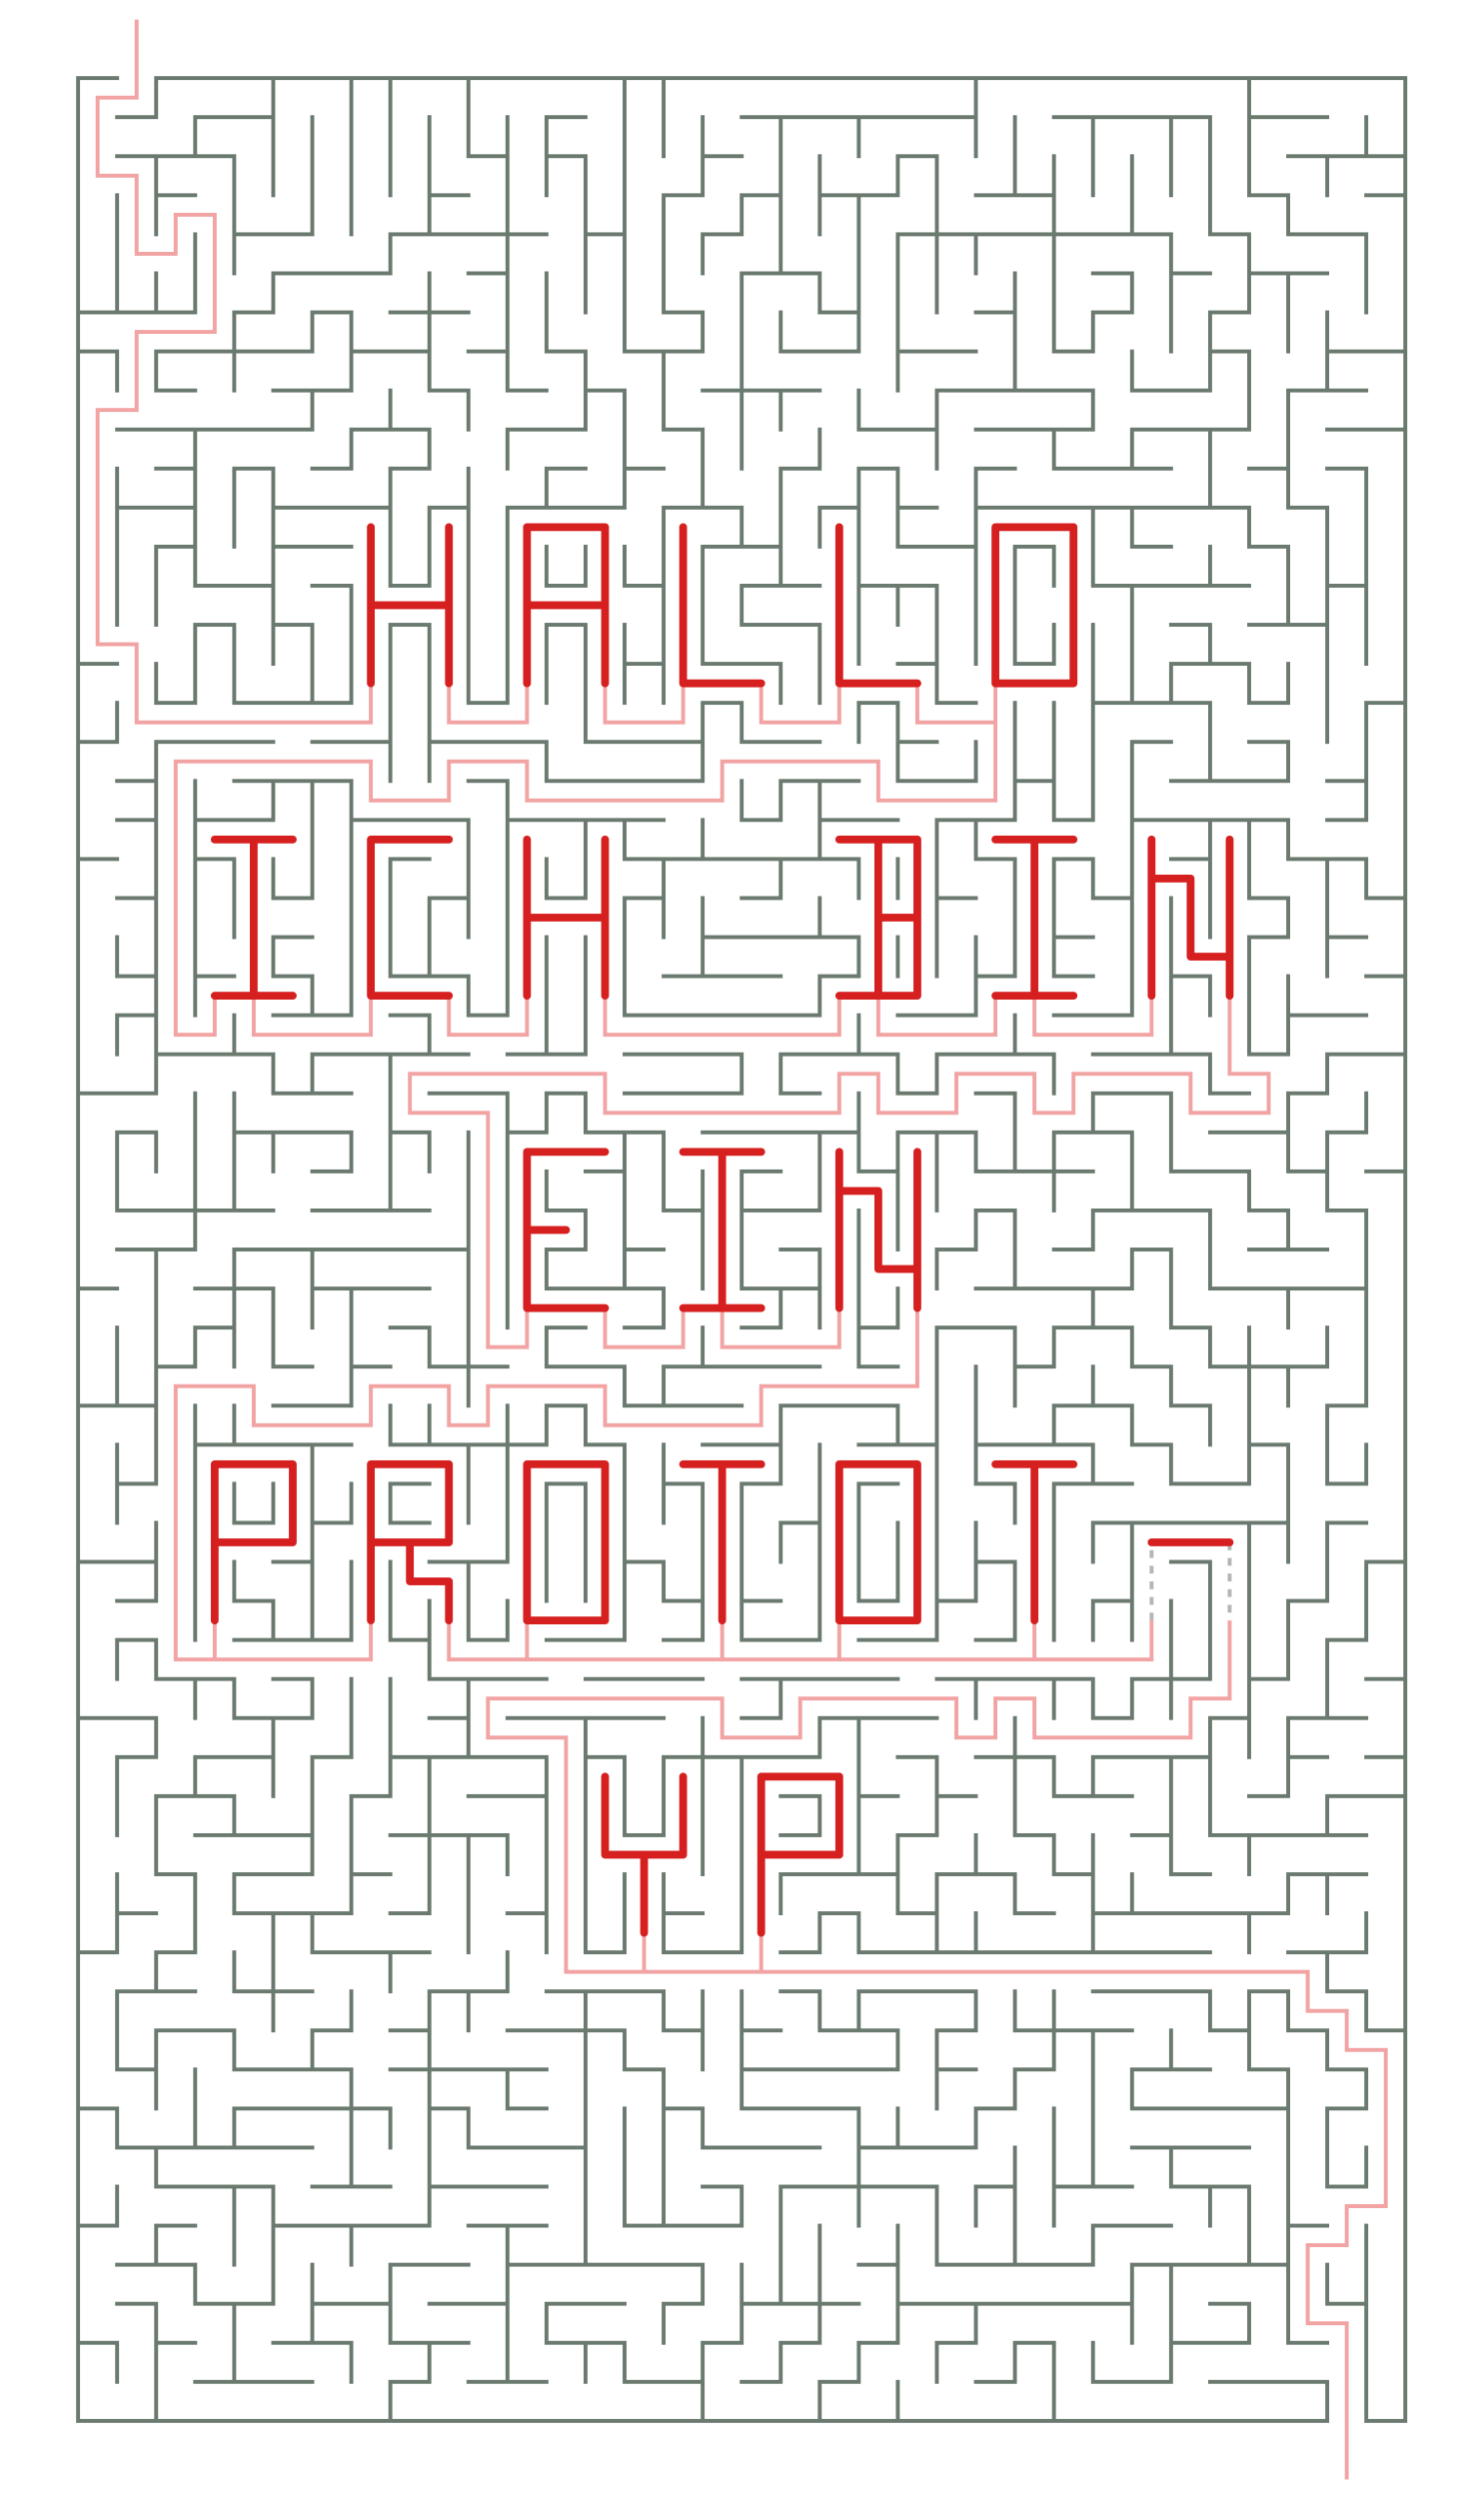
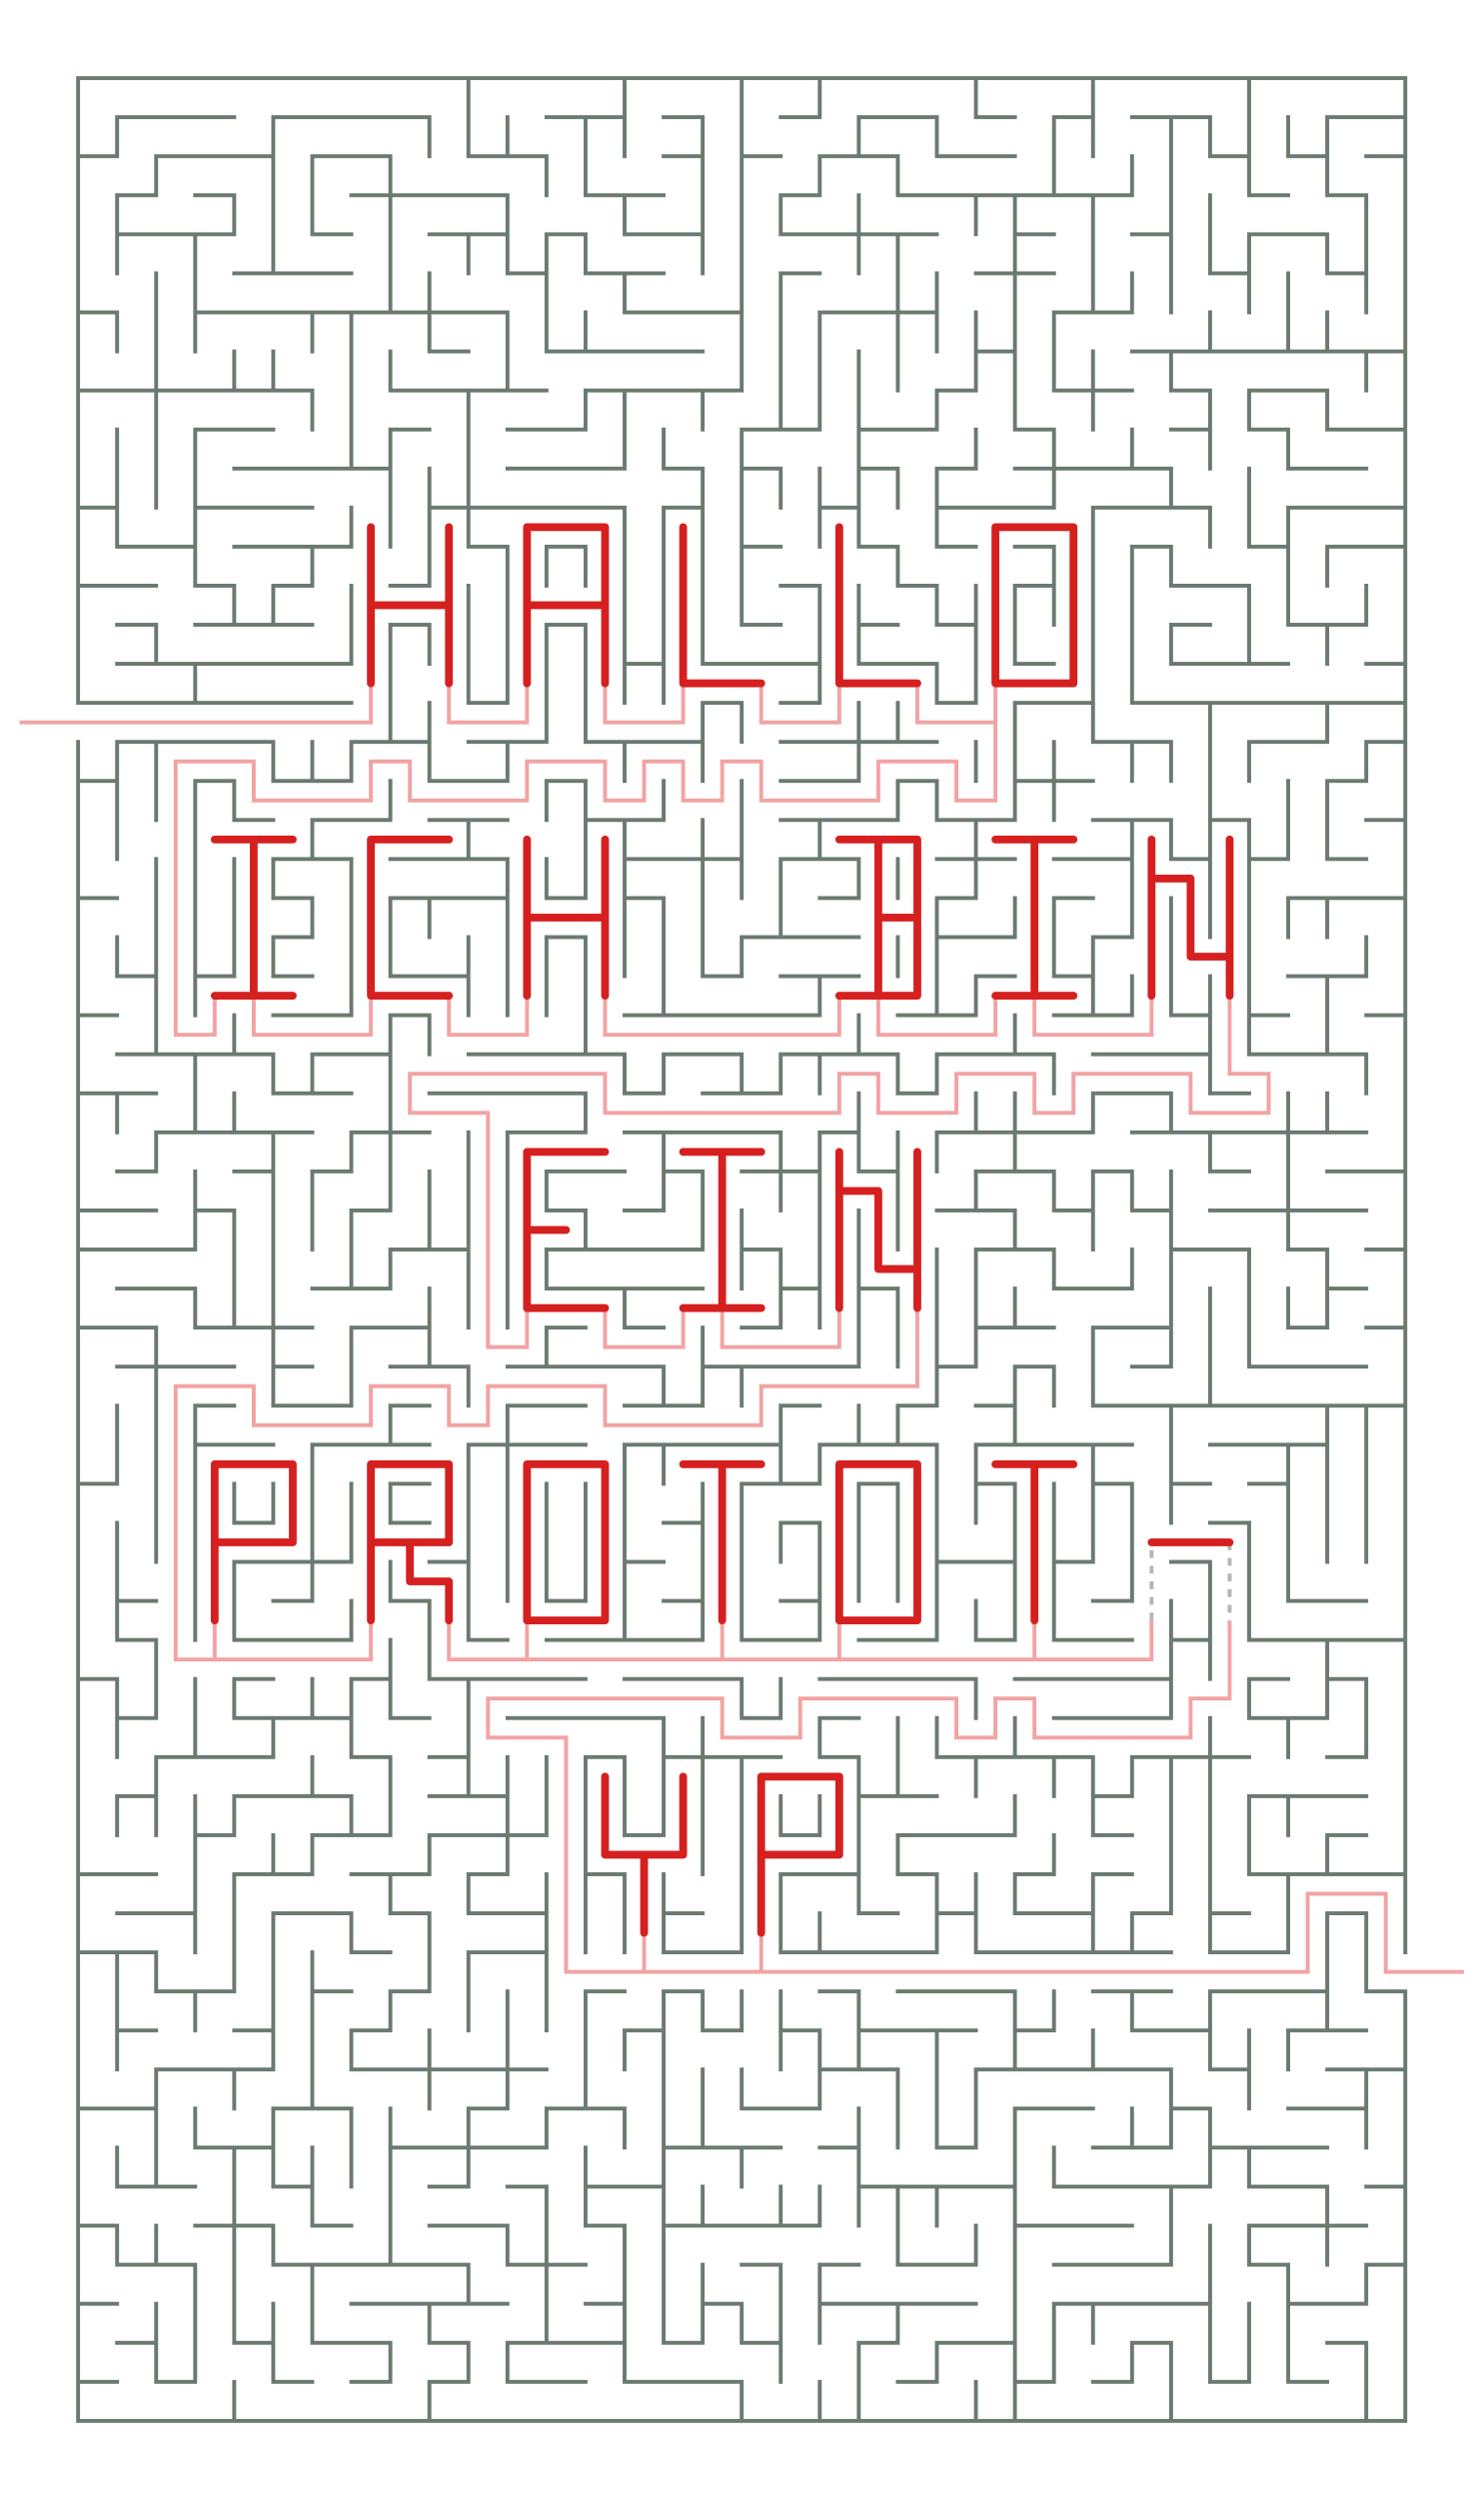
<svg xmlns="http://www.w3.org/2000/svg" viewBox="-20 -20 380 640" width="380" height="640">
  <style>
    .walls { fill: none; stroke: #6b7a6f; stroke-width: 1; stroke-linecap: square; }
    .connector { fill: none; stroke: #f2a3a3; stroke-width: 1; }
    .silent { fill: none; stroke: #b5b5b5; stroke-width: 1; stroke-dasharray: 2 2; }
    .letter { fill: none; stroke: #d62020; stroke-width: 2; stroke-linecap: round; stroke-linejoin: round; }
    .dot { fill: #d62020; }
  </style>
-   <path class="walls" d="M0 0h10M20 0h320M10 10h10M30 10h20M120 10h10M170 10h60M250 10h40M300 10h20M10 20h30M100 20h10M120 20h10M160 20h10M210 20h10M310 20h30M20 30h10M90 30h10M150 30h10M170 30h10M190 30h20M230 30h20M300 30h10M330 30h10M40 40h20M80 40h40M130 40h10M160 40h10M210 40h70M290 40h10M310 40h20M50 50h30M100 50h10M170 50h20M260 50h10M280 50h10M300 50h20M0 60h30M40 60h10M60 60h10M80 60h20M150 60h10M190 60h10M230 60h10M260 60h10M290 60h10M0 70h10M20 70h40M70 70h20M100 70h10M120 70h10M140 70h20M180 70h20M210 70h20M250 70h10M290 70h10M320 70h20M20 80h10M50 80h20M90 80h10M110 80h10M130 80h10M160 80h30M220 80h40M270 80h20M310 80h20M10 90h50M70 90h20M110 90h20M150 90h10M200 90h20M230 90h30M270 90h30M320 90h20M20 100h10M40 100h10M60 100h10M80 100h10M120 100h10M140 100h10M180 100h10M200 100h10M230 100h10M250 100h30M300 100h10M320 100h10M10 110h20M50 110h30M90 110h10M110 110h30M150 110h20M190 110h10M210 110h10M230 110h70M310 110h10M20 120h10M50 120h20M160 120h20M210 120h20M240 120h10M270 120h10M300 120h10M30 130h20M60 130h10M80 130h10M120 130h10M140 130h10M170 130h20M200 130h20M260 130h40M320 130h10M30 140h10M50 140h10M80 140h10M120 140h10M170 140h20M280 140h10M300 140h20M0 150h10M140 150h10M160 150h20M210 150h10M240 150h10M280 150h20M20 160h10M40 160h30M100 160h10M160 160h10M200 160h10M220 160h10M260 160h30M300 160h10M330 160h10M0 170h10M20 170h30M60 170h20M90 170h30M130 170h30M170 170h20M210 170h10M270 170h10M300 170h10M10 180h10M40 180h30M100 180h10M120 180h40M180 180h20M210 180h20M240 180h10M280 180h30M320 180h10M10 190h10M30 190h20M70 190h30M110 190h40M170 190h10M190 190h20M220 190h20M250 190h10M270 190h40M320 190h10M0 200h10M30 200h10M80 200h10M140 200h60M230 200h10M250 200h10M280 200h10M310 200h20M10 210h10M50 210h10M90 210h10M120 210h10M140 210h10M170 210h10M220 210h10M260 210h10M300 210h10M330 210h10M50 220h10M160 220h40M250 220h10M300 220h10M320 220h10M10 230h10M30 230h10M50 230h10M80 230h20M150 230h30M190 230h10M230 230h10M250 230h10M280 230h10M330 230h10M10 240h10M50 240h20M80 240h10M100 240h10M140 240h50M210 240h20M250 240h20M310 240h20M20 250h30M60 250h40M110 250h20M140 250h30M180 250h30M220 250h30M260 250h30M300 250h10M320 250h20M0 260h20M50 260h20M90 260h20M120 260h10M140 260h30M180 260h10M210 260h10M230 260h10M260 260h20M290 260h10M310 260h10M10 270h10M40 270h30M80 270h10M110 270h10M130 270h20M160 270h40M210 270h20M250 270h20M290 270h20M320 270h10M60 280h10M130 280h10M170 280h10M200 280h10M230 280h30M280 280h20M310 280h10M330 280h10M10 290h40M60 290h30M120 290h10M150 290h10M170 290h20M230 290h10M260 290h30M300 290h10M320 290h10M10 300h20M40 300h60M120 300h10M140 300h10M180 300h10M220 300h10M250 300h10M270 300h10M300 300h20M0 310h10M30 310h20M60 310h30M120 310h30M170 310h20M230 310h40M290 310h40M30 320h10M80 320h10M120 320h10M140 320h10M170 320h10M200 320h10M220 320h20M250 320h20M280 320h10M20 330h10M50 330h10M70 330h10M90 330h20M120 330h20M150 330h40M200 330h10M240 330h10M270 330h10M290 330h30M0 340h20M50 340h20M120 340h10M140 340h30M180 340h30M250 340h20M280 340h10M320 340h10M30 350h40M80 350h40M130 350h10M160 350h20M200 350h20M230 350h30M270 350h10M300 350h10M10 360h10M80 360h10M120 360h10M150 360h10M170 360h10M200 360h10M230 360h10M250 360h20M280 360h20M320 360h10M40 370h10M60 370h10M80 370h10M180 370h10M260 370h50M320 370h10M0 380h20M50 380h10M90 380h20M140 380h10M230 380h10M280 380h10M330 380h10M10 390h10M40 390h10M150 390h10M170 390h10M200 390h10M220 390h10M260 390h10M310 390h10M10 400h10M40 400h30M80 400h10M100 400h10M120 400h20M150 400h10M170 400h20M200 400h20M230 400h10M320 400h10M20 410h20M50 410h10M90 410h30M130 410h30M170 410h40M220 410h40M270 410h20M300 410h10M330 410h10M0 420h20M40 420h20M90 420h10M110 420h40M170 420h10M190 420h30M260 420h10M290 420h10M310 420h20M10 430h10M30 430h20M60 430h10M80 430h40M130 430h10M150 430h40M210 430h10M230 430h20M260 430h30M310 430h10M330 430h10M20 440h20M70 440h10M100 440h20M180 440h10M200 440h10M220 440h10M250 440h20M300 440h10M320 440h20M30 450h30M80 450h30M140 450h10M180 450h10M210 450h10M240 450h10M270 450h10M290 450h40M20 460h10M40 460h20M70 460h10M180 460h30M220 460h20M250 460h10M280 460h10M310 460h20M10 470h10M40 470h30M80 470h10M110 470h10M150 470h10M190 470h10M210 470h10M240 470h10M260 470h50M0 480h10M20 480h10M60 480h30M130 480h10M150 480h20M180 480h10M200 480h90M310 480h20M10 490h20M40 490h20M90 490h20M120 490h30M180 490h10M200 490h30M260 490h30M300 490h10M320 490h10M20 500h20M60 500h10M80 500h10M110 500h30M150 500h10M170 500h10M190 500h20M220 500h10M240 500h30M290 500h10M310 500h10M330 500h10M10 510h10M40 510h30M80 510h40M140 510h10M170 510h40M220 510h10M240 510h10M270 510h20M300 510h10M320 510h10M0 520h10M40 520h40M90 520h10M110 520h10M150 520h10M170 520h30M230 520h10M270 520h40M320 520h10M10 530h50M100 530h30M160 530h30M200 530h30M270 530h30M20 540h30M60 540h20M90 540h30M160 540h10M180 540h40M230 540h10M250 540h20M280 540h20M320 540h10M0 550h10M20 550h10M50 550h40M100 550h20M140 550h30M260 550h20M310 550h10M10 560h20M80 560h20M110 560h50M200 560h10M220 560h40M270 560h40M10 570h10M30 570h20M60 570h20M90 570h20M120 570h20M150 570h10M170 570h30M210 570h60M290 570h10M320 570h10M0 580h10M20 580h10M50 580h20M80 580h20M120 580h20M160 580h10M180 580h10M200 580h10M220 580h10M240 580h10M280 580h20M310 580h10M30 590h30M80 590h10M100 590h20M140 590h20M170 590h10M190 590h10M230 590h10M260 590h20M290 590h30M0 600h320M330 600h10M0 0v600M10 30v30M10 70v10M10 100v40M10 160v10M10 220v10M10 240v10M10 270v20M10 320v20M10 350v20M10 400v10M10 430v20M10 460v20M10 490v20M10 520v10M10 540v10M10 580v10M20 0v10M20 20v20M20 50v10M20 70v10M20 120v20M20 150v10M20 170v90M20 270v10M20 300v60M20 370v20M20 400v10M20 420v10M20 440v20M20 480v10M20 500v20M20 530v10M20 550v10M20 570v30M30 10v10M30 40v20M30 90v40M30 140v20M30 180v60M30 260v40M30 320v10M30 340v60M30 410v10M30 430v10M30 460v20M30 510v20M30 560v10M40 20v30M40 60v20M40 100v20M40 140v20M40 200v20M40 240v10M40 260v30M40 300v30M40 340v10M40 360v10M40 380v10M40 410v10M40 440v10M40 460v10M40 480v10M40 500v10M40 520v10M40 540v20M40 570v20M50 0v30M50 50v10M50 100v50M50 180v10M50 200v10M50 220v10M50 250v10M50 270v10M50 310v20M50 360v10M50 390v10M50 420v20M50 470v30M50 540v30M60 10v30M60 60v10M60 80v10M60 140v20M60 180v30M60 230v10M60 250v10M60 300v20M60 350v50M60 410v10M60 430v30M60 470v10M60 500v10M60 560v20M70 0v40M70 60v20M70 90v10M70 130v30M70 180v60M70 270v10M70 310v30M70 360v10M70 380v20M70 410v20M70 440v30M70 490v10M70 510v30M70 550v10M70 580v10M80 0v30M80 40v10M80 80v10M80 100v30M80 140v40M80 200v30M80 250v40M80 340v10M80 360v10M80 380v20M80 410v30M80 480v10M80 520v10M80 560v20M80 590v10M90 10v30M90 50v30M90 90v10M90 110v20M90 140v40M90 210v20M90 240v10M90 270v10M90 320v10M90 340v10M90 390v20M90 430v40M90 490v60M90 580v10M100 0v20M100 80v10M100 100v60M100 190v30M100 230v10M100 270v70M100 350v20M100 380v20M100 410v20M100 450v30M100 490v10M100 520v10M110 10v70M110 90v10M110 110v50M110 180v60M110 260v60M110 340v40M110 390v10M110 450v10M110 480v10M110 510v10M110 550v40M120 10v20M120 50v20M120 100v10M120 120v10M120 140v20M120 170v10M120 200v10M120 220v30M120 260v10M120 280v10M120 300v10M120 320v10M120 340v10M120 360v30M120 430v50M120 570v10M130 20v40M130 70v20M130 120v10M130 140v30M130 190v20M130 220v30M130 260v10M130 290v10M130 340v10M130 360v30M130 420v60M130 490v70M130 580v10M140 0v70M140 80v30M140 120v10M140 140v20M140 190v10M140 210v30M140 270v40M140 330v10M140 350v50M140 430v20M140 460v20M140 500v10M140 520v30M140 580v10M150 0v20M150 30v30M150 70v20M150 110v50M150 200v20M150 270v20M150 310v10M150 330v10M150 350v20M150 380v10M150 430v20M150 460v20M150 490v10M150 510v40M150 570v10M160 10v20M160 40v10M160 60v10M160 90v20M160 120v30M160 160v20M160 190v10M160 210v20M160 280v30M160 320v10M160 360v40M160 420v40M160 490v20M160 520v10M160 560v10M160 580v20M170 30v10M170 50v50M170 110v10M170 130v10M170 160v10M170 180v10M170 250v10M170 280v30M170 360v40M170 430v50M170 490v30M170 540v10M170 560v20M180 10v40M180 60v10M180 80v10M180 100v30M180 150v10M180 180v10M180 200v10M180 250v10M180 310v10M180 340v20M180 370v10M180 410v10M180 460v10M180 540v30M180 580v10M190 20v20M190 50v10M190 90v10M190 110v10M190 140v20M190 180v20M190 210v10M190 230v10M190 270v20M190 300v20M190 350v50M190 420v10M190 440v10M190 470v10M190 490v10M190 550v30M190 590v10M200 10v10M200 30v40M200 80v10M200 100v50M200 160v10M200 200v10M200 220v10M200 240v10M200 260v20M200 290v40M200 360v30M200 420v40M200 470v10M200 490v10M200 520v30M200 580v10M210 20v10M210 40v40M210 100v20M210 130v10M210 160v20M210 200v10M210 220v10M210 250v10M210 270v30M210 310v10M210 340v10M210 370v20M210 450v20M210 500v10M210 520v10M210 550v30M210 590v10M220 20v40M220 80v20M220 130v30M220 190v40M220 250v10M220 270v20M220 300v10M220 320v80M220 430v20M220 460v20M220 500v20M220 540v20M220 580v10M230 0v20M230 40v10M230 100v50M230 170v10M230 190v10M230 220v20M230 270v10M230 290v10M230 330v30M230 370v20M230 410v10M230 450v10M230 470v10M230 490v10M230 520v10M230 540v10M230 570v10M240 10v20M240 50v30M240 120v30M240 160v30M240 200v30M240 240v10M240 260v20M240 290v20M240 320v20M240 360v10M240 380v20M240 420v30M240 460v10M240 490v10M240 510v10M240 530v30M240 580v10M250 20v50M250 90v10M250 120v10M250 140v10M250 160v30M250 200v30M250 250v10M250 270v20M250 320v10M250 340v10M250 360v40M250 410v10M250 430v10M250 450v10M250 490v20M250 520v30M250 580v20M260 10v20M260 60v10M260 80v10M260 110v20M260 140v50M260 200v10M260 260v10M260 290v10M260 310v10M260 330v10M260 350v10M260 370v10M260 390v10M260 410v10M260 430v10M260 450v30M260 500v40M260 550v10M260 580v10M270 20v20M270 50v10M270 70v10M270 90v10M270 110v10M270 130v30M270 170v70M270 270v20M270 300v10M270 320v10M270 340v10M270 370v30M270 410v10M270 460v10M270 510v10M270 560v20M280 10v20M280 40v30M280 150v10M280 210v40M280 260v20M280 300v20M280 330v10M280 350v10M280 390v30M280 430v30M280 500v10M280 530v10M280 560v30M290 10v30M290 60v20M290 90v20M290 120v10M290 140v10M290 160v20M290 190v30M290 230v10M290 250v10M290 290v20M290 320v10M290 340v10M290 380v30M290 420v30M290 490v10M290 540v10M300 0v30M300 40v20M300 70v20M300 110v10M300 150v10M300 190v20M300 220v30M300 280v10M300 320v40M300 370v60M300 450v10M300 470v10M300 490v20M300 540v20M300 570v10M310 30v10M310 50v20M310 80v30M310 120v20M310 150v10M310 170v10M310 190v10M310 210v10M310 230v20M310 260v20M310 290v10M310 310v10M310 330v10M310 350v30M310 390v20M310 420v20M310 460v10M310 490v10M310 510v70M320 20v10M320 60v20M320 110v60M320 200v30M320 250v10M320 270v20M320 320v10M320 340v20M320 370v20M320 400v20M320 440v10M320 460v10M320 480v10M320 500v10M320 520v20M320 560v10M320 590v10M330 10v10M330 40v20M330 100v50M330 160v30M330 200v10M330 260v10M330 290v50M330 350v10M330 380v20M330 470v10M330 490v10M330 510v10M330 530v10M330 550v50M340 0v600" />
-   <path class="connector" d="M15 -15L15 -5L15 5L5 5L5 15L5 25L15 25L15 35L15 45L25 45L25 35L35 35L35 45L35 55L35 65L25 65L15 65L15 75L15 85L5 85L5 95L5 105L5 115L5 125L5 135L5 145L15 145L15 155L15 165L25 165L35 165L45 165L55 165L65 165L75 165L75 155M95 155L95 165L105 165L115 165L115 155M135 155L135 165L145 165L155 165L155 155M175 155L175 165L185 165L195 165L195 155M215 155L215 165L225 165L235 165L235 155M235 155L235 165L235 175L235 185L225 185L215 185L205 185L205 175L195 175L185 175L175 175L165 175L165 185L155 185L145 185L135 185L125 185L115 185L115 175L105 175L95 175L95 185L85 185L75 185L75 175L65 175L55 175L45 175L35 175L25 175L25 185L25 195L25 205L25 215L25 225L25 235L25 245L35 245L35 235M45 235L45 245L55 245L65 245L75 245L75 235M95 235L95 245L105 245L115 245L115 235M135 235L135 245L145 245L155 245L165 245L175 245L185 245L195 245L195 235M205 235L205 245L215 245L225 245L235 245L235 235M245 235L245 245L255 245L265 245L275 245L275 235M295 235L295 245L295 255L305 255L305 265L295 265L285 265L285 255L275 255L265 255L255 255L255 265L245 265L245 255L235 255L225 255L225 265L215 265L205 265L205 255L195 255L195 265L185 265L175 265L165 265L155 265L145 265L135 265L135 255L125 255L115 255L105 255L95 255L85 255L85 265L95 265L105 265L105 275L105 285L105 295L105 305L105 315L105 325L115 325L115 315M135 315L135 325L145 325L155 325L155 315M165 315L165 325L175 325L185 325L195 325L195 315M215 315L215 325L215 335L205 335L195 335L185 335L175 335L175 345L165 345L155 345L145 345L135 345L135 335L125 335L115 335L105 335L105 345L95 345L95 335L85 335L75 335L75 345L65 345L55 345L45 345L45 335L35 335L25 335L25 345L25 355L25 365L25 375L25 385L25 395L25 405L35 405L35 395M35 395L35 405L45 405L55 405L65 405L75 405L75 395M95 395L95 405L105 405L115 405L115 395M115 395L115 405L125 405L135 405L145 405L155 405L165 405L165 395M165 395L165 405L175 405L185 405L195 405L195 395M195 395L195 405L205 405L215 405L225 405L235 405L245 405L245 395M245 395L245 405L255 405L265 405L275 405L275 395M295 395L295 405L295 415L285 415L285 425L275 425L265 425L255 425L245 425L245 415L235 415L235 425L225 425L225 415L215 415L205 415L195 415L185 415L185 425L175 425L165 425L165 415L155 415L145 415L135 415L125 415L115 415L105 415L105 425L115 425L125 425L125 435L125 445L125 455L125 465L125 475L125 485L135 485L145 485L145 475M145 475L145 485L155 485L165 485L175 485L175 475M175 475L175 485L185 485L195 485L205 485L215 485L225 485L235 485L245 485L255 485L265 485L275 485L285 485L295 485L305 485L315 485L315 495L325 495L325 505L335 505L335 515L335 525L335 535L335 545L325 545L325 555L315 555L315 565L315 575L325 575L325 585L325 595L325 605L325 615" />
+   <path class="walls" d="M0 0h340M10 10h30M50 10h40M120 10h20M150 10h10M180 10h10M200 10h20M230 10h10M250 10h10M270 10h20M320 10h20M0 20h10M20 20h30M60 20h20M100 20h20M150 20h10M170 20h10M190 20h20M220 20h20M290 20h10M310 20h10M330 20h10M10 30h10M30 30h10M70 30h40M130 30h20M180 30h10M210 30h60M300 30h10M320 30h10M10 40h30M60 40h10M90 40h20M120 40h10M140 40h20M180 40h40M240 40h10M270 40h10M300 40h20M40 50h30M110 50h10M130 50h20M180 50h10M230 50h20M290 50h10M320 50h10M0 60h10M30 60h80M140 60h30M190 60h30M250 60h20M90 70h10M120 70h40M230 70h10M270 70h70M0 80h60M80 80h40M130 80h40M220 80h10M250 80h20M280 80h10M300 80h20M30 90h20M80 90h10M110 90h20M170 90h20M200 90h20M240 90h10M280 90h10M300 90h10M320 90h20M40 100h40M110 100h30M150 100h10M170 100h10M200 100h10M220 100h10M240 100h40M310 100h20M0 110h10M30 110h30M90 110h50M150 110h10M190 110h10M220 110h30M260 110h30M310 110h30M10 120h20M40 120h30M100 120h10M120 120h10M170 120h10M200 120h10M220 120h10M240 120h10M270 120h10M300 120h10M320 120h20M0 130h20M30 130h10M50 130h10M80 130h10M180 130h10M210 130h10M240 130h10M280 130h20M10 140h10M30 140h30M80 140h10M120 140h10M170 140h10M200 140h10M220 140h10M280 140h10M310 140h20M10 150h60M140 150h10M160 150h30M200 150h20M240 150h10M280 150h30M330 150h10M0 160h70M100 160h10M160 160h10M180 160h10M220 160h10M240 160h20M270 160h70M10 170h40M70 170h20M100 170h20M130 170h30M180 170h40M260 170h20M300 170h20M330 170h10M0 180h10M30 180h10M50 180h20M90 180h20M120 180h10M180 180h20M210 180h10M240 180h20M320 180h10M40 190h10M60 190h20M90 190h20M130 190h20M180 190h30M220 190h20M260 190h20M290 190h10M330 190h10M50 200h20M80 200h30M140 200h30M180 200h20M220 200h20M250 200h20M280 200h10M300 200h10M320 200h10M0 210h10M50 210h10M80 210h30M120 210h10M140 210h10M190 210h10M220 210h10M250 210h10M310 210h30M50 220h10M120 220h10M170 220h30M220 220h20M260 220h10M10 230h10M30 230h10M50 230h10M80 230h20M160 230h10M180 230h20M230 230h10M250 230h10M310 230h20M0 240h10M50 240h20M80 240h10M140 240h50M210 240h20M250 240h20M280 240h10M300 240h10M330 240h10M10 250h40M60 250h20M100 250h40M150 250h20M180 250h30M220 250h30M260 250h30M300 250h30M0 260h20M50 260h20M90 260h40M140 260h10M160 260h20M210 260h10M260 260h20M290 260h10M20 270h40M70 270h20M110 270h20M140 270h40M190 270h10M220 270h40M270 270h60M10 280h10M40 280h10M60 280h10M120 280h20M150 280h10M170 280h20M200 280h10M230 280h20M260 280h10M290 280h10M320 280h20M0 290h20M30 290h10M70 290h10M120 290h10M140 290h10M220 290h20M250 290h10M270 290h10M290 290h40M0 300h30M80 300h20M120 300h40M170 300h10M230 300h20M280 300h20M310 300h10M330 300h10M10 310h20M60 310h20M120 310h40M180 310h10M200 310h10M250 310h20M320 310h10M0 320h20M30 320h30M70 320h20M120 320h10M140 320h10M170 320h10M230 320h20M260 320h20M310 320h10M330 320h10M10 330h30M50 330h10M80 330h20M110 330h40M160 330h40M220 330h10M240 330h10M270 330h10M300 330h30M30 340h10M50 340h20M80 340h10M110 340h20M140 340h20M180 340h10M210 340h10M230 340h10M260 340h80M30 350h20M60 350h30M100 350h30M140 350h40M190 350h30M230 350h40M290 350h30M0 360h10M80 360h10M170 360h20M200 360h10M230 360h10M260 360h10M280 360h10M300 360h10M40 370h10M80 370h10M150 370h10M180 370h10M290 370h10M40 380h30M90 380h10M140 380h10M220 380h20M250 380h10M280 380h10M10 390h10M50 390h10M80 390h10M120 390h10M150 390h10M180 390h10M260 390h10M310 390h20M10 400h10M40 400h30M100 400h10M120 400h40M170 400h20M200 400h20M230 400h10M250 400h20M280 400h10M300 400h40M0 410h10M40 410h10M70 410h10M90 410h40M140 410h30M190 410h40M240 410h40M300 410h10M320 410h10M10 420h10M40 420h30M80 420h10M110 420h40M170 420h10M190 420h10M250 420h30M300 420h20M20 430h30M70 430h10M90 430h10M130 430h10M150 430h30M190 430h10M220 430h40M270 430h30M320 430h10M10 440h10M40 440h30M90 440h20M200 440h20M260 440h10M300 440h30M30 450h10M60 450h20M90 450h30M140 450h10M180 450h10M210 450h30M260 450h10M320 450h10M0 460h20M40 460h20M70 460h20M100 460h10M130 460h10M180 460h20M210 460h10M240 460h10M260 460h10M300 460h40M10 470h20M50 470h20M80 470h10M100 470h20M150 470h10M200 470h10M220 470h10M240 470h20M270 470h10M290 470h10M320 470h10M0 480h20M70 480h10M100 480h20M150 480h20M180 480h40M230 480h50M290 480h20M20 490h20M60 490h10M80 490h10M130 490h10M150 490h10M190 490h10M210 490h30M260 490h20M290 490h30M330 490h10M10 500h10M40 500h10M70 500h10M140 500h10M160 500h10M180 500h10M200 500h30M240 500h10M270 500h20M310 500h20M20 510h30M70 510h50M190 510h20M230 510h50M290 510h10M320 510h20M0 520h20M50 520h20M100 520h10M120 520h20M170 520h20M240 520h20M280 520h10M310 520h20M30 530h20M80 530h40M150 530h30M190 530h10M220 530h10M260 530h20M290 530h30M10 540h20M50 540h10M90 540h10M110 540h10M130 540h20M200 540h40M250 540h40M300 540h20M330 540h10M0 550h10M30 550h20M60 550h10M90 550h20M130 550h10M150 550h40M240 550h30M300 550h30M10 560h20M50 560h50M110 560h20M170 560h10M190 560h10M210 560h20M250 560h30M300 560h10M330 560h10M0 570h10M70 570h40M130 570h10M160 570h10M190 570h40M250 570h40M310 570h20M10 580h10M40 580h10M60 580h20M90 580h10M110 580h30M150 580h10M170 580h10M200 580h10M220 580h20M270 580h10M320 580h10M0 590h10M20 590h10M50 590h10M70 590h10M90 590h10M110 590h20M140 590h30M210 590h10M240 590h10M260 590h10M290 590h10M310 590h10M0 600h340M0 0v160M0 170v430M10 10v10M10 30v20M10 60v10M10 90v30M10 170v30M10 220v10M10 260v10M10 340v20M10 370v30M10 410v20M10 440v10M10 480v30M10 530v10M10 550v10M20 20v10M20 50v60M20 140v10M20 170v20M20 200v50M20 270v10M20 320v60M20 400v20M20 430v20M20 480v10M20 510v30M20 550v10M20 570v20M30 40v30M30 90v40M30 150v10M30 180v60M30 250v20M30 280v20M30 310v10M30 340v60M30 410v20M30 440v40M30 490v10M30 520v10M30 560v30M40 30v10M40 70v10M40 130v10M40 180v10M40 200v30M40 240v10M40 260v10M40 290v30M40 360v10M40 380v20M40 410v10M40 440v10M40 460v30M40 510v10M40 530v50M40 590v10M50 10v40M50 70v10M50 130v10M50 170v10M50 200v10M50 220v10M50 250v10M50 270v70M50 360v10M50 420v10M50 450v10M50 470v40M50 520v20M50 550v10M50 570v20M60 20v20M60 60v10M60 80v10M60 120v10M60 170v10M60 190v10M60 210v10M60 250v10M60 280v20M60 350v40M60 410v10M60 430v10M60 450v10M60 480v40M60 530v20M60 560v20M70 60v40M70 110v10M70 130v20M70 170v10M70 200v40M70 270v10M70 290v20M70 320v20M70 360v20M70 390v10M70 410v20M70 440v10M70 470v10M70 500v10M70 520v20M80 20v40M80 70v10M80 90v30M80 140v30M80 180v10M80 210v20M80 240v50M80 300v10M80 340v10M80 360v10M80 380v10M80 400v20M80 430v20M80 460v10M80 490v10M80 520v40M80 580v10M90 10v10M90 50v20M90 100v30M90 140v10M90 160v20M90 210v10M90 240v10M90 280v20M90 310v20M90 390v20M90 450v10M90 470v20M90 500v20M90 570v10M90 590v10M100 0v20M100 40v10M100 80v40M100 130v30M100 190v10M100 220v20M100 270v50M100 330v10M100 350v50M100 410v30M100 460v10M100 480v20M100 520v20M100 560v10M100 580v10M110 10v10M110 30v20M110 60v20M110 120v40M110 170v10M110 200v40M110 270v50M110 340v50M110 430v30M110 490v30M110 550v10M110 580v10M120 20v10M120 40v30M120 120v10M120 140v30M120 180v10M120 200v10M120 220v20M120 280v10M120 300v10M120 320v10M120 360v30M120 430v20M120 460v40M120 520v10M120 540v40M130 10v20M130 40v10M130 60v10M130 80v10M130 120v10M130 140v30M130 180v30M130 220v30M130 260v10M130 290v10M130 360v30M130 430v50M130 490v30M130 530v20M140 0v20M140 30v10M140 50v10M140 80v20M140 110v50M140 170v10M140 190v40M140 250v10M140 310v10M140 350v50M140 430v20M140 460v20M140 500v10M140 520v10M140 550v40M150 90v10M150 110v50M150 180v10M150 210v30M150 250v10M150 270v20M150 330v10M150 350v10M150 420v30M150 460v20M150 490v90M160 10v40M160 80v10M160 100v50M160 160v20M160 190v40M160 280v20M160 320v20M160 360v40M160 420v40M160 490v10M160 510v20M160 540v10M160 560v20M170 0v80M170 90v50M170 160v10M170 180v30M170 220v10M170 250v10M170 290v20M170 330v10M170 360v40M170 410v10M170 430v50M170 490v10M170 510v10M170 530v10M170 570v10M170 590v10M180 30v10M180 50v40M180 100v10M180 200v20M180 250v10M180 270v20M180 300v20M180 340v20M180 370v10M180 410v10M180 440v10M180 460v20M180 490v20M180 540v10M180 560v30M190 0v10M190 20v10M190 60v30M190 100v20M190 130v30M190 190v10M190 230v10M190 250v10M190 270v50M190 350v10M190 370v30M190 420v10M190 440v10M190 470v10M190 500v20M190 540v10M190 560v20M190 590v10M200 10v10M200 30v20M200 70v50M200 130v20M200 160v20M200 200v10M200 240v10M200 260v20M200 290v40M200 340v10M200 360v30M200 430v40M200 490v20M200 520v30M200 580v20M210 20v10M210 40v40M210 100v10M210 120v10M210 160v10M210 180v10M210 200v10M210 220v10M210 250v10M210 270v30M210 310v20M210 340v10M210 360v30M210 420v20M210 450v10M210 510v20M210 540v20M210 570v10M220 10v10M220 50v20M220 80v10M220 100v20M220 130v10M220 150v10M220 180v10M220 210v30M220 250v10M220 270v10M220 300v40M220 350v50M220 420v10M220 460v20M220 500v30M220 540v10M220 580v10M230 0v10M230 30v10M230 60v20M230 90v10M230 130v30M230 170v10M230 190v20M230 230v10M230 260v10M230 280v10M230 300v30M230 350v20M230 390v10M230 410v10M230 430v10M230 460v20M230 510v20M230 550v10M230 590v10M240 30v60M240 130v20M240 160v30M240 210v10M240 240v10M240 260v20M240 290v10M240 310v10M240 330v20M240 360v40M240 420v10M240 440v10M240 460v10M240 490v20M240 520v80M250 10v20M250 60v20M250 90v20M250 120v20M250 170v20M250 210v20M250 250v10M250 280v10M250 300v10M250 330v10M250 360v40M250 430v10M250 450v10M250 490v10M250 530v10M250 570v20M260 0v20M260 30v30M260 70v20M260 110v60M260 220v20M260 260v10M260 280v20M260 320v20M260 350v30M260 430v20M260 460v20M260 500v10M260 570v10M270 20v10M270 50v10M270 90v10M270 120v40M270 170v10M270 190v30M270 230v10M270 280v10M270 300v10M270 360v30M270 430v10M270 470v10M270 490v10M270 520v10M270 580v10M280 10v50M280 70v10M280 100v10M280 120v10M280 140v10M280 170v10M280 190v10M280 210v30M280 260v10M280 280v50M280 340v30M280 390v30M280 430v40M280 510v20M280 540v20M280 580v20M290 10v10M290 30v20M290 60v10M290 80v20M290 110v10M290 160v60M290 230v30M290 270v10M290 310v30M290 380v30M290 420v60M290 490v20M290 520v20M290 550v40M300 0v30M300 40v20M300 80v10M300 100v20M300 130v20M300 170v10M300 190v60M300 300v30M300 370v30M300 410v10M300 440v20M300 500v20M300 530v10M300 550v10M300 570v20M310 10v10M310 50v20M310 90v10M310 110v30M310 180v20M310 210v10M310 260v40M310 310v10M310 350v40M310 420v10M310 440v10M310 460v20M310 500v10M310 560v30M320 10v20M320 40v10M320 60v10M320 80v10M320 120v10M320 140v10M320 160v10M320 180v20M320 210v10M320 230v20M320 260v10M320 300v20M320 340v40M320 400v20M320 450v10M320 470v30M320 540v20M330 30v30M330 70v10M330 130v10M330 170v10M330 220v10M330 250v10M330 340v40M330 410v20M330 470v20M330 510v20M330 560v10M330 580v20M340 0v480M340 490v110" />
+   <path class="connector" d="M-15 165L-5 165L5 165L15 165L25 165L35 165L45 165L55 165L65 165L75 165L75 155M95 155L95 165L105 165L115 165L115 155M135 155L135 165L145 165L155 165L155 155M175 155L175 165L185 165L195 165L195 155M215 155L215 165L225 165L235 165L235 155M235 155L235 165L235 175L235 185L225 185L225 175L215 175L205 175L205 185L195 185L185 185L175 185L175 175L165 175L165 185L155 185L155 175L145 175L145 185L135 185L135 175L125 175L115 175L115 185L105 185L95 185L85 185L85 175L75 175L75 185L65 185L55 185L45 185L45 175L35 175L25 175L25 185L25 195L25 205L25 215L25 225L25 235L25 245L35 245L35 235M45 235L45 245L55 245L65 245L75 245L75 235M95 235L95 245L105 245L115 245L115 235M135 235L135 245L145 245L155 245L165 245L175 245L185 245L195 245L195 235M205 235L205 245L215 245L225 245L235 245L235 235M245 235L245 245L255 245L265 245L275 245L275 235M295 235L295 245L295 255L305 255L305 265L295 265L285 265L285 255L275 255L265 255L255 255L255 265L245 265L245 255L235 255L225 255L225 265L215 265L205 265L205 255L195 255L195 265L185 265L175 265L165 265L155 265L145 265L135 265L135 255L125 255L115 255L105 255L95 255L85 255L85 265L95 265L105 265L105 275L105 285L105 295L105 305L105 315L105 325L115 325L115 315M135 315L135 325L145 325L155 325L155 315M165 315L165 325L175 325L185 325L195 325L195 315M215 315L215 325L215 335L205 335L195 335L185 335L175 335L175 345L165 345L155 345L145 345L135 345L135 335L125 335L115 335L105 335L105 345L95 345L95 335L85 335L75 335L75 345L65 345L55 345L45 345L45 335L35 335L25 335L25 345L25 355L25 365L25 375L25 385L25 395L25 405L35 405L35 395M35 395L35 405L45 405L55 405L65 405L75 405L75 395M95 395L95 405L105 405L115 405L115 395M115 395L115 405L125 405L135 405L145 405L155 405L165 405L165 395M165 395L165 405L175 405L185 405L195 405L195 395M195 395L195 405L205 405L215 405L225 405L235 405L245 405L245 395M245 395L245 405L255 405L265 405L275 405L275 395M295 395L295 405L295 415L285 415L285 425L275 425L265 425L255 425L245 425L245 415L235 415L235 425L225 425L225 415L215 415L205 415L195 415L185 415L185 425L175 425L165 425L165 415L155 415L145 415L135 415L125 415L115 415L105 415L105 425L115 425L125 425L125 435L125 445L125 455L125 465L125 475L125 485L135 485L145 485L145 475M145 475L145 485L155 485L165 485L175 485L175 475M175 475L175 485L185 485L195 485L205 485L215 485L225 485L235 485L245 485L255 485L265 485L275 485L285 485L295 485L305 485L315 485L315 475L315 465L325 465L335 465L335 475L335 485L345 485L355 485" />
  <path class="silent" d="M275 395L275 385L275 375M295 375L295 385L295 395" />
  <path class="letter" d="M75 155L75 145L75 135L75 125L75 115L75 125L75 135L85 135L95 135L95 125L95 115L95 125L95 135L95 145L95 155M115 155L115 145L115 135L115 125L115 115L125 115L135 115L135 125L135 135L125 135L115 135L125 135L135 135L135 145L135 155M155 155L155 145L155 135L155 125L155 115L155 125L155 135L155 145L155 155L165 155L175 155M195 155L195 145L195 135L195 125L195 115L195 125L195 135L195 145L195 155L205 155L215 155M235 155L235 145L235 135L235 125L235 115L245 115L255 115L255 125L255 135L255 145L255 155L245 155L235 155M35 235L45 235L55 235L45 235L45 225L45 215L45 205L45 195L35 195L45 195L55 195L45 195L45 205L45 215L45 225L45 235M75 235L75 225L75 215L75 205L75 195L85 195L95 195L85 195L75 195L75 205L75 215L75 225L75 235L85 235L95 235M115 235L115 225L115 215L115 205L115 195L115 205L115 215L125 215L135 215L135 205L135 195L135 205L135 215L135 225L135 235M195 235L205 235L215 235L215 225L215 215L205 215L215 215L215 205L215 195L205 195L195 195L205 195L205 205L205 215L205 225L205 235M235 235L245 235L255 235L245 235L245 225L245 215L245 205L245 195L235 195L245 195L255 195L245 195L245 205L245 215L245 225L245 235M275 235L275 225L275 215L275 205L275 195L275 205L285 205L285 215L285 225L295 225L295 215L295 205L295 195L295 205L295 215L295 225L295 235M115 315L115 305L115 295L115 285L115 275L125 275L135 275L125 275L115 275L115 285L115 295L125 295L115 295L115 305L115 315L125 315L135 315M155 315L165 315L175 315L165 315L165 305L165 295L165 285L165 275L155 275L165 275L175 275L165 275L165 285L165 295L165 305L165 315M195 315L195 305L195 295L195 285L195 275L195 285L205 285L205 295L205 305L215 305L215 295L215 285L215 275L215 285L215 295L215 305L215 315M35 395L35 385L35 375L35 365L35 355L45 355L55 355L55 365L55 375L45 375L35 375L35 385L35 395M75 395L75 385L75 375L75 365L75 355L85 355L95 355L95 365L95 375L85 375L75 375L85 375L85 385L95 385L95 395M115 395L115 385L115 375L115 365L115 355L125 355L135 355L135 365L135 375L135 385L135 395L125 395L115 395M165 395L165 385L165 375L165 365L165 355L155 355L165 355L175 355L165 355L165 365L165 375L165 385L165 395M195 395L195 385L195 375L195 365L195 355L205 355L215 355L215 365L215 375L215 385L215 395L205 395L195 395M245 395L245 385L245 375L245 365L245 355L235 355L245 355L255 355L245 355L245 365L245 375L245 385L245 395M275 375L285 375L295 375M145 475L145 465L145 455L135 455L135 445L135 435L135 445L135 455L145 455L155 455L155 445L155 435L155 445L155 455L145 455L145 465L145 475M175 475L175 465L175 455L175 445L175 435L185 435L195 435L195 445L195 455L185 455L175 455L175 465L175 475" />
</svg>
